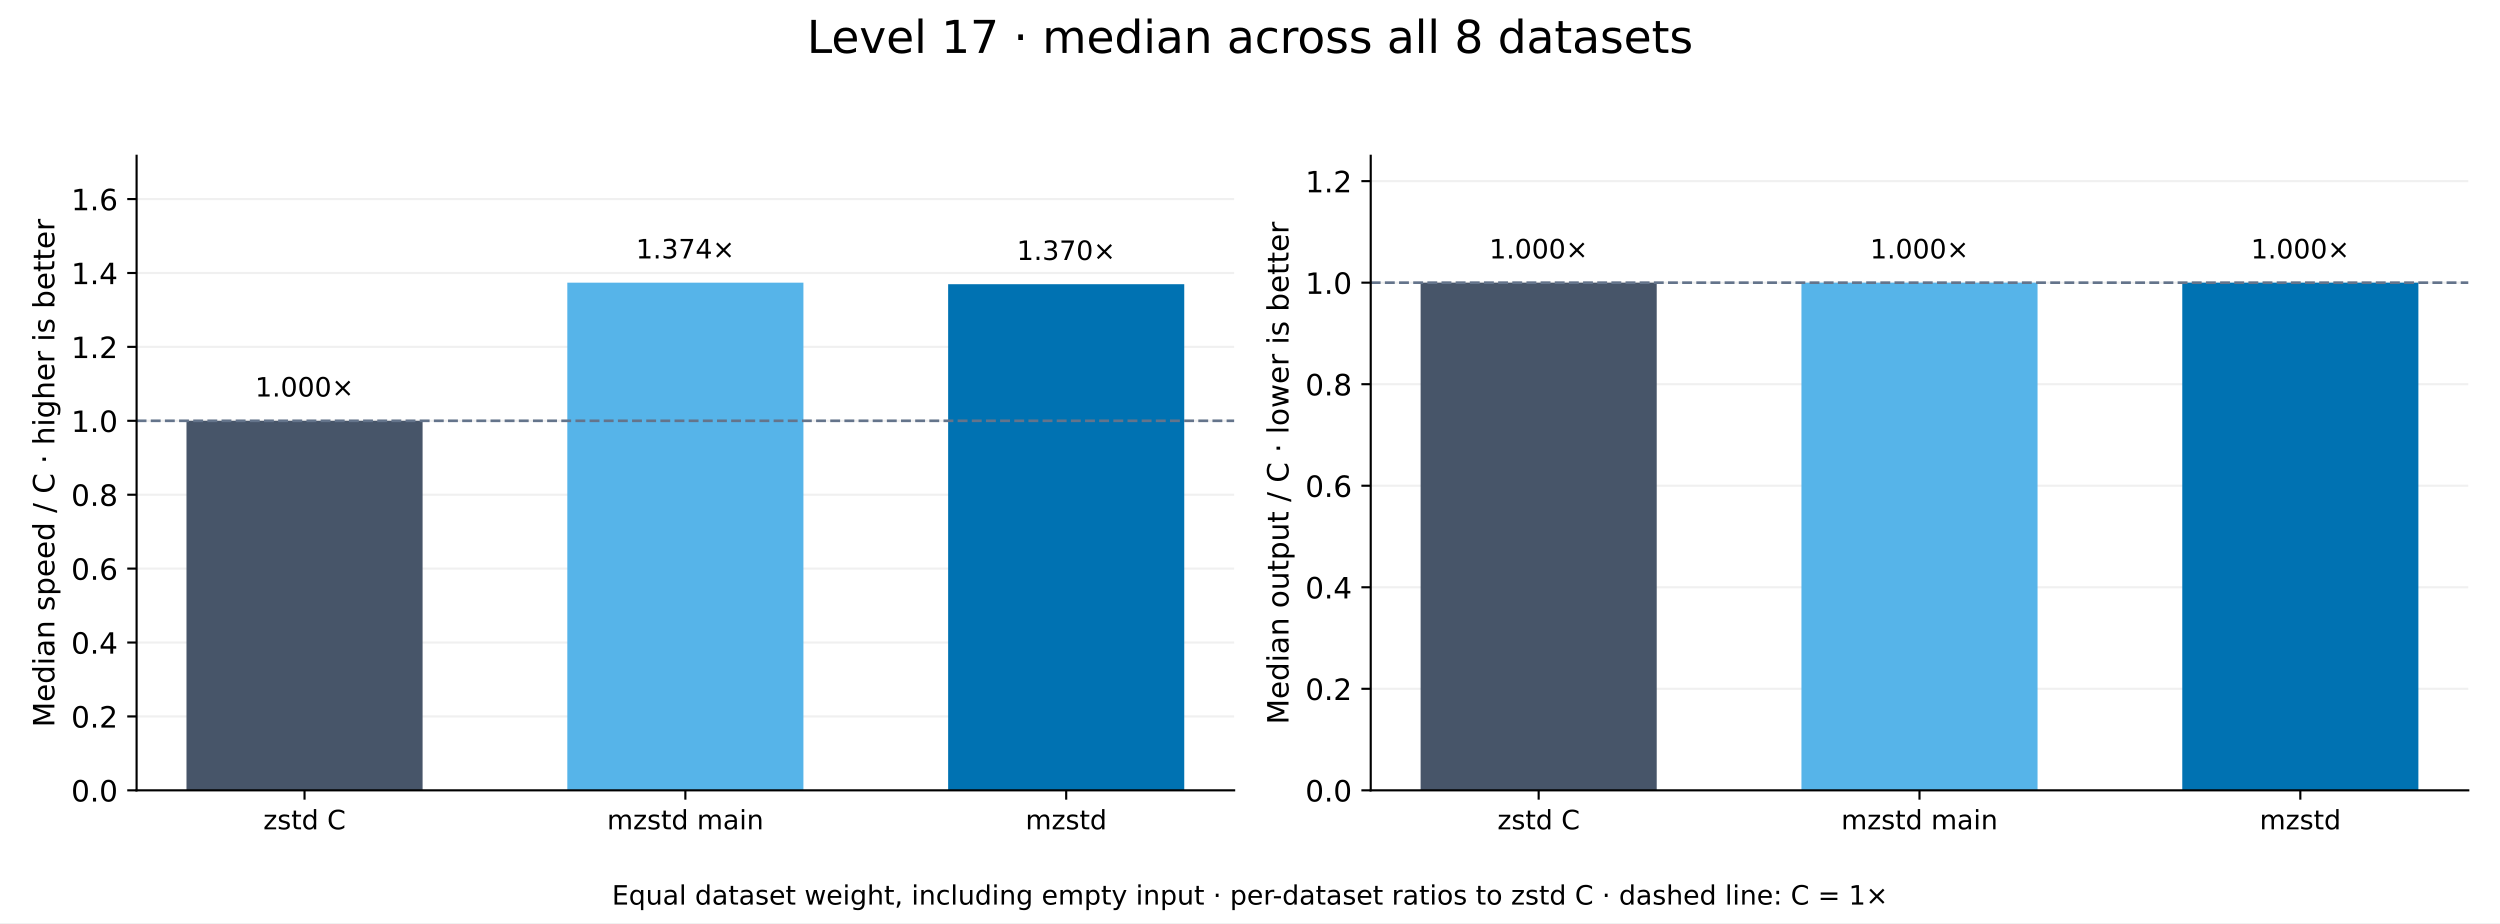
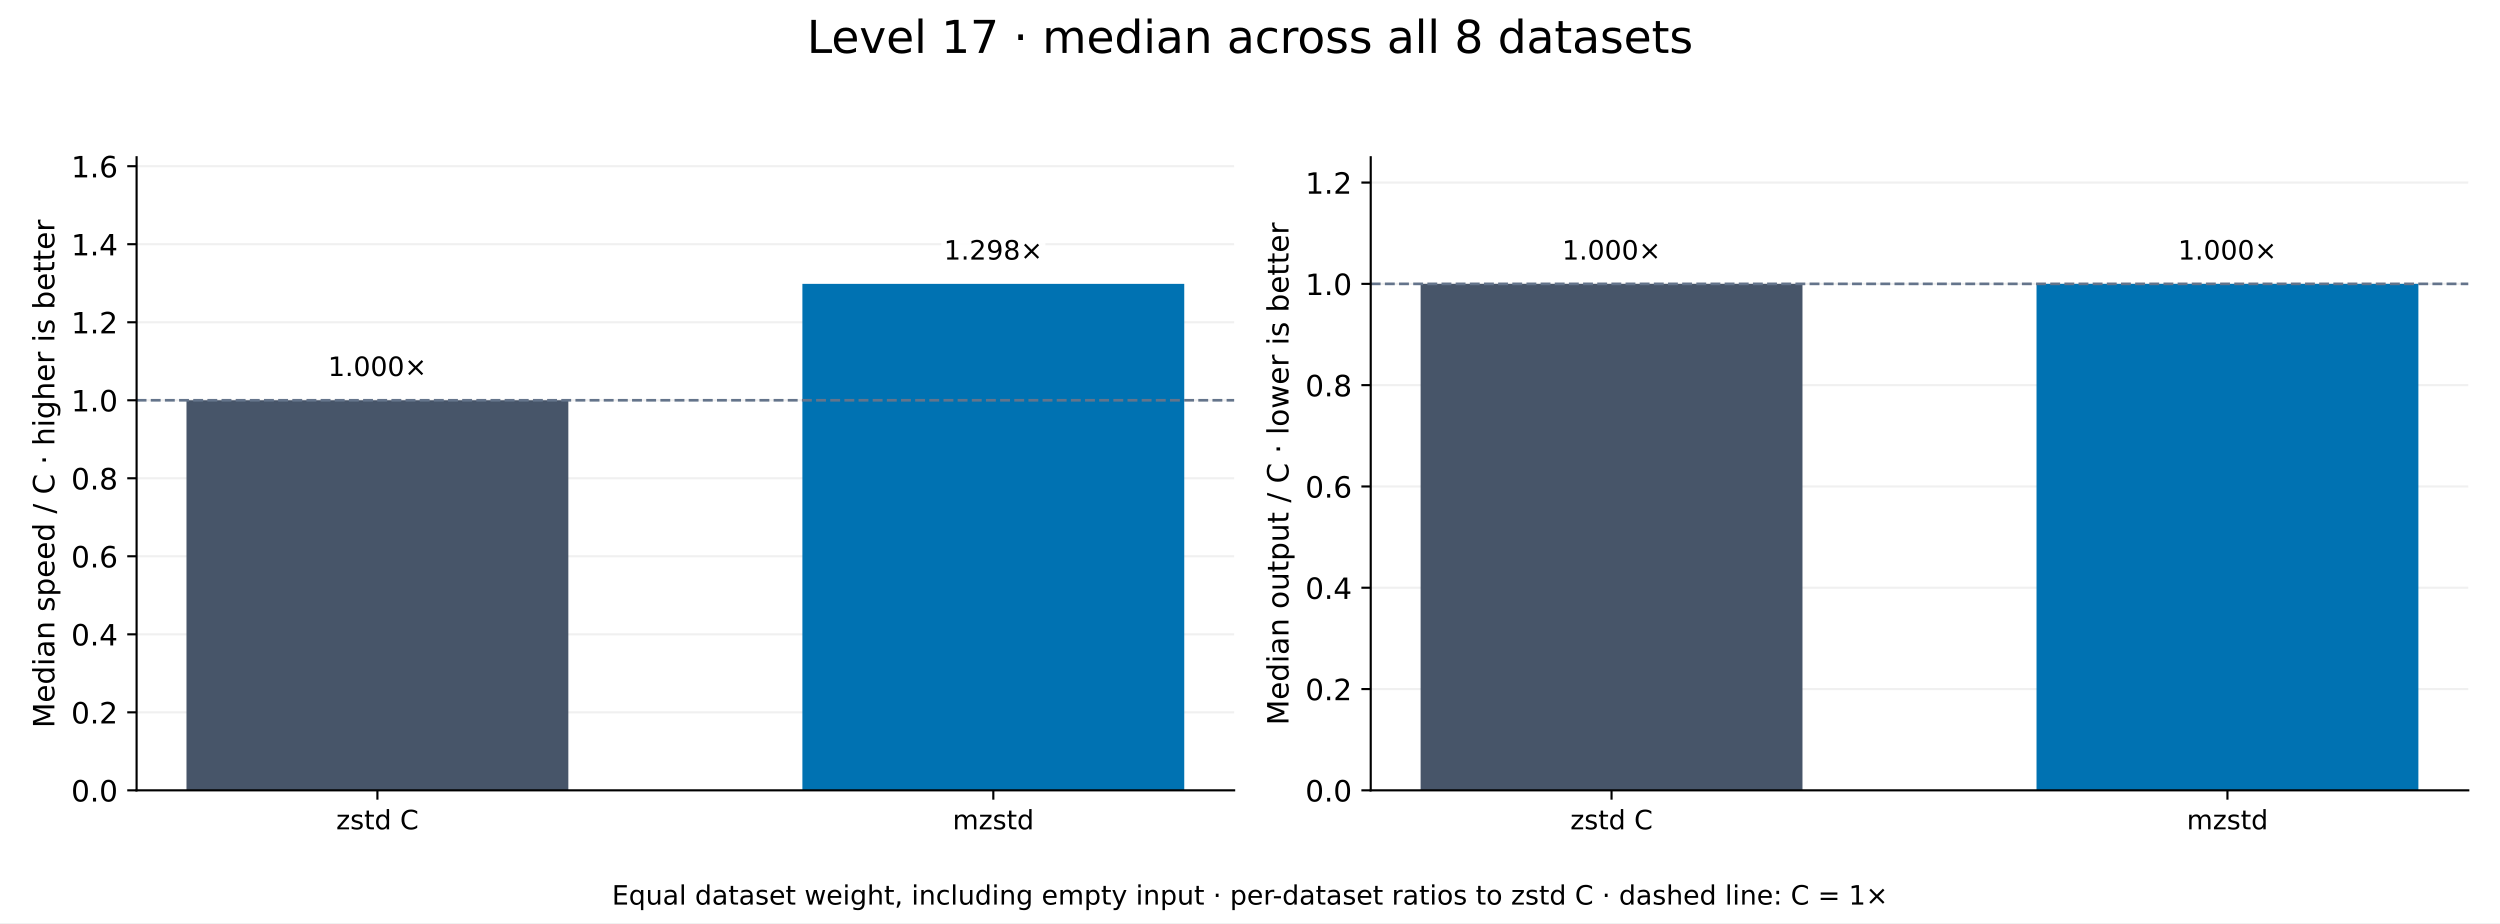
<svg xmlns="http://www.w3.org/2000/svg" xmlns:xlink="http://www.w3.org/1999/xlink" width="936pt" height="345.6pt" viewBox="0 0 936 345.6" version="1.1">
  <defs>
    <style type="text/css">*{stroke-linejoin: round; stroke-linecap: butt}</style>
  </defs>
  <g id="figure_1">
    <g id="patch_1">
      <path d="M 0 345.6 L 936 345.6 L 936 0 L 0 0 z " style="fill: #ffffff" />
    </g>
    <g id="axes_1">
      <g id="patch_2">
-         <path d="M 51.14 295.904 L 462.06 295.904 L 462.06 58.32 L 51.14 58.32 z " style="fill: #ffffff" />
+         <path d="M 51.14 295.904 L 462.06 295.904 L 462.06 58.872 L 51.14 58.872 z " style="fill: #ffffff" />
      </g>
      <g id="matplotlib.axis_1">
        <g id="xtick_1">
          <g id="line2d_1">
            <defs>
              <path id="m65b6448228" d="M 0 0 L 0 3.5 " style="stroke: #000000; stroke-width: 0.8" />
            </defs>
            <g>
-               <use xlink:href="#m65b6448228" x="114.018" y="295.904" style="stroke: #000000; stroke-width: 0.8" />
+               <use xlink:href="#m65b6448228" x="141.303" y="295.904" style="stroke: #000000; stroke-width: 0.8" />
            </g>
          </g>
          <g id="text_1">
-             <text style="font-size: 10px; font-family: 'DejaVu Sans', 'Bitstream Vera Sans', 'Computer Modern Sans Serif', 'Lucida Grande', 'Verdana', 'Geneva', 'Lucid', 'Arial', 'Helvetica', 'Avant Garde', sans-serif; text-anchor: middle" x="114.018" y="310.502" transform="rotate(-0 114.0185 310.5024)">zstd C</text>
+             <text style="font-size: 10px; font-family: 'DejaVu Sans', 'Bitstream Vera Sans', 'Computer Modern Sans Serif', 'Lucida Grande', 'Verdana', 'Geneva', 'Lucid', 'Arial', 'Helvetica', 'Avant Garde', sans-serif; text-anchor: middle" x="141.303" y="310.502" transform="rotate(-0 141.3026 310.5024)">zstd C</text>
          </g>
        </g>
        <g id="xtick_2">
          <g id="line2d_2">
            <g>
-               <use xlink:href="#m65b6448228" x="256.6" y="295.904" style="stroke: #000000; stroke-width: 0.8" />
+               <use xlink:href="#m65b6448228" x="371.897" y="295.904" style="stroke: #000000; stroke-width: 0.8" />
            </g>
          </g>
          <g id="text_2">
-             <text style="font-size: 10px; font-family: 'DejaVu Sans', 'Bitstream Vera Sans', 'Computer Modern Sans Serif', 'Lucida Grande', 'Verdana', 'Geneva', 'Lucid', 'Arial', 'Helvetica', 'Avant Garde', sans-serif; text-anchor: middle" x="256.6" y="310.502" transform="rotate(-0 256.6 310.5024)">mzstd main</text>
-           </g>
-         </g>
-         <g id="xtick_3">
-           <g id="line2d_3">
-             <g>
-               <use xlink:href="#m65b6448228" x="399.182" y="295.904" style="stroke: #000000; stroke-width: 0.8" />
-             </g>
-           </g>
-           <g id="text_3">
-             <text style="font-size: 10px; font-family: 'DejaVu Sans', 'Bitstream Vera Sans', 'Computer Modern Sans Serif', 'Lucida Grande', 'Verdana', 'Geneva', 'Lucid', 'Arial', 'Helvetica', 'Avant Garde', sans-serif; text-anchor: middle" x="399.182" y="310.502" transform="rotate(-0 399.1815 310.5024)">mzstd</text>
+             <text style="font-size: 10px; font-family: 'DejaVu Sans', 'Bitstream Vera Sans', 'Computer Modern Sans Serif', 'Lucida Grande', 'Verdana', 'Geneva', 'Lucid', 'Arial', 'Helvetica', 'Avant Garde', sans-serif; text-anchor: middle" x="371.897" y="310.502" transform="rotate(-0 371.8974 310.5024)">mzstd</text>
          </g>
        </g>
      </g>
      <g id="matplotlib.axis_2">
        <g id="ytick_1">
+           <g id="line2d_3">
+             <path d="M 51.14 295.904 L 462.06 295.904 " clip-path="url(#p8e6f8cdf6a)" style="fill: none; stroke: #b0b0b0; stroke-opacity: 0.18; stroke-width: 0.8; stroke-linecap: square" />
+           </g>
          <g id="line2d_4">
-             <path d="M 51.14 295.904 L 462.06 295.904 " clip-path="url(#p7522cdb140)" style="fill: none; stroke: #b0b0b0; stroke-opacity: 0.18; stroke-width: 0.8; stroke-linecap: square" />
-           </g>
-           <g id="line2d_5">
            <defs>
              <path id="m2464d3fd6f" d="M 0 0 L -3.5 0 " style="stroke: #000000; stroke-width: 0.8" />
            </defs>
            <g>
              <use xlink:href="#m2464d3fd6f" x="51.14" y="295.904" style="stroke: #000000; stroke-width: 0.8" />
            </g>
          </g>
+           <g id="text_3">
+             <text style="font-size: 11px; font-family: 'DejaVu Sans', 'Bitstream Vera Sans', 'Computer Modern Sans Serif', 'Lucida Grande', 'Verdana', 'Geneva', 'Lucid', 'Arial', 'Helvetica', 'Avant Garde', sans-serif; text-anchor: end" x="44.14" y="300.083" transform="rotate(-0 44.14 300.0831)">0.0</text>
+           </g>
+         </g>
+         <g id="ytick_2">
+           <g id="line2d_5">
+             <path d="M 51.14 266.695 L 462.06 266.695 " clip-path="url(#p8e6f8cdf6a)" style="fill: none; stroke: #b0b0b0; stroke-opacity: 0.18; stroke-width: 0.8; stroke-linecap: square" />
+           </g>
+           <g id="line2d_6">
+             <g>
+               <use xlink:href="#m2464d3fd6f" x="51.14" y="266.695" style="stroke: #000000; stroke-width: 0.8" />
+             </g>
+           </g>
          <g id="text_4">
-             <text style="font-size: 11px; font-family: 'DejaVu Sans', 'Bitstream Vera Sans', 'Computer Modern Sans Serif', 'Lucida Grande', 'Verdana', 'Geneva', 'Lucid', 'Arial', 'Helvetica', 'Avant Garde', sans-serif; text-anchor: end" x="44.14" y="300.083" transform="rotate(-0 44.14 300.0831)">0.0</text>
-           </g>
-         </g>
-         <g id="ytick_2">
-           <g id="line2d_6">
-             <path d="M 51.14 268.233 L 462.06 268.233 " clip-path="url(#p7522cdb140)" style="fill: none; stroke: #b0b0b0; stroke-opacity: 0.18; stroke-width: 0.8; stroke-linecap: square" />
-           </g>
+             <text style="font-size: 11px; font-family: 'DejaVu Sans', 'Bitstream Vera Sans', 'Computer Modern Sans Serif', 'Lucida Grande', 'Verdana', 'Geneva', 'Lucid', 'Arial', 'Helvetica', 'Avant Garde', sans-serif; text-anchor: end" x="44.14" y="270.874" transform="rotate(-0 44.14 270.8737)">0.2</text>
+           </g>
+         </g>
+         <g id="ytick_3">
          <g id="line2d_7">
-             <g>
-               <use xlink:href="#m2464d3fd6f" x="51.14" y="268.233" style="stroke: #000000; stroke-width: 0.8" />
+             <path d="M 51.14 237.485 L 462.06 237.485 " clip-path="url(#p8e6f8cdf6a)" style="fill: none; stroke: #b0b0b0; stroke-opacity: 0.18; stroke-width: 0.8; stroke-linecap: square" />
+           </g>
+           <g id="line2d_8">
+             <g>
+               <use xlink:href="#m2464d3fd6f" x="51.14" y="237.485" style="stroke: #000000; stroke-width: 0.8" />
            </g>
          </g>
          <g id="text_5">
-             <text style="font-size: 11px; font-family: 'DejaVu Sans', 'Bitstream Vera Sans', 'Computer Modern Sans Serif', 'Lucida Grande', 'Verdana', 'Geneva', 'Lucid', 'Arial', 'Helvetica', 'Avant Garde', sans-serif; text-anchor: end" x="44.14" y="272.412" transform="rotate(-0 44.14 272.4121)">0.2</text>
-           </g>
-         </g>
-         <g id="ytick_3">
-           <g id="line2d_8">
-             <path d="M 51.14 240.562 L 462.06 240.562 " clip-path="url(#p7522cdb140)" style="fill: none; stroke: #b0b0b0; stroke-opacity: 0.18; stroke-width: 0.8; stroke-linecap: square" />
-           </g>
+             <text style="font-size: 11px; font-family: 'DejaVu Sans', 'Bitstream Vera Sans', 'Computer Modern Sans Serif', 'Lucida Grande', 'Verdana', 'Geneva', 'Lucid', 'Arial', 'Helvetica', 'Avant Garde', sans-serif; text-anchor: end" x="44.14" y="241.664" transform="rotate(-0 44.14 241.6642)">0.4</text>
+           </g>
+         </g>
+         <g id="ytick_4">
          <g id="line2d_9">
-             <g>
-               <use xlink:href="#m2464d3fd6f" x="51.14" y="240.562" style="stroke: #000000; stroke-width: 0.8" />
+             <path d="M 51.14 208.276 L 462.06 208.276 " clip-path="url(#p8e6f8cdf6a)" style="fill: none; stroke: #b0b0b0; stroke-opacity: 0.18; stroke-width: 0.8; stroke-linecap: square" />
+           </g>
+           <g id="line2d_10">
+             <g>
+               <use xlink:href="#m2464d3fd6f" x="51.14" y="208.276" style="stroke: #000000; stroke-width: 0.8" />
            </g>
          </g>
          <g id="text_6">
-             <text style="font-size: 11px; font-family: 'DejaVu Sans', 'Bitstream Vera Sans', 'Computer Modern Sans Serif', 'Lucida Grande', 'Verdana', 'Geneva', 'Lucid', 'Arial', 'Helvetica', 'Avant Garde', sans-serif; text-anchor: end" x="44.14" y="244.741" transform="rotate(-0 44.14 244.7411)">0.4</text>
-           </g>
-         </g>
-         <g id="ytick_4">
-           <g id="line2d_10">
-             <path d="M 51.14 212.891 L 462.06 212.891 " clip-path="url(#p7522cdb140)" style="fill: none; stroke: #b0b0b0; stroke-opacity: 0.18; stroke-width: 0.8; stroke-linecap: square" />
-           </g>
+             <text style="font-size: 11px; font-family: 'DejaVu Sans', 'Bitstream Vera Sans', 'Computer Modern Sans Serif', 'Lucida Grande', 'Verdana', 'Geneva', 'Lucid', 'Arial', 'Helvetica', 'Avant Garde', sans-serif; text-anchor: end" x="44.14" y="212.455" transform="rotate(-0 44.14 212.4547)">0.6</text>
+           </g>
+         </g>
+         <g id="ytick_5">
          <g id="line2d_11">
-             <g>
-               <use xlink:href="#m2464d3fd6f" x="51.14" y="212.891" style="stroke: #000000; stroke-width: 0.8" />
+             <path d="M 51.14 179.066 L 462.06 179.066 " clip-path="url(#p8e6f8cdf6a)" style="fill: none; stroke: #b0b0b0; stroke-opacity: 0.18; stroke-width: 0.8; stroke-linecap: square" />
+           </g>
+           <g id="line2d_12">
+             <g>
+               <use xlink:href="#m2464d3fd6f" x="51.14" y="179.066" style="stroke: #000000; stroke-width: 0.8" />
            </g>
          </g>
          <g id="text_7">
-             <text style="font-size: 11px; font-family: 'DejaVu Sans', 'Bitstream Vera Sans', 'Computer Modern Sans Serif', 'Lucida Grande', 'Verdana', 'Geneva', 'Lucid', 'Arial', 'Helvetica', 'Avant Garde', sans-serif; text-anchor: end" x="44.14" y="217.07" transform="rotate(-0 44.14 217.07)">0.6</text>
-           </g>
-         </g>
-         <g id="ytick_5">
-           <g id="line2d_12">
-             <path d="M 51.14 185.22 L 462.06 185.22 " clip-path="url(#p7522cdb140)" style="fill: none; stroke: #b0b0b0; stroke-opacity: 0.18; stroke-width: 0.8; stroke-linecap: square" />
-           </g>
+             <text style="font-size: 11px; font-family: 'DejaVu Sans', 'Bitstream Vera Sans', 'Computer Modern Sans Serif', 'Lucida Grande', 'Verdana', 'Geneva', 'Lucid', 'Arial', 'Helvetica', 'Avant Garde', sans-serif; text-anchor: end" x="44.14" y="183.245" transform="rotate(-0 44.14 183.2452)">0.8</text>
+           </g>
+         </g>
+         <g id="ytick_6">
          <g id="line2d_13">
-             <g>
-               <use xlink:href="#m2464d3fd6f" x="51.14" y="185.22" style="stroke: #000000; stroke-width: 0.8" />
+             <path d="M 51.14 149.857 L 462.06 149.857 " clip-path="url(#p8e6f8cdf6a)" style="fill: none; stroke: #b0b0b0; stroke-opacity: 0.18; stroke-width: 0.8; stroke-linecap: square" />
+           </g>
+           <g id="line2d_14">
+             <g>
+               <use xlink:href="#m2464d3fd6f" x="51.14" y="149.857" style="stroke: #000000; stroke-width: 0.8" />
            </g>
          </g>
          <g id="text_8">
-             <text style="font-size: 11px; font-family: 'DejaVu Sans', 'Bitstream Vera Sans', 'Computer Modern Sans Serif', 'Lucida Grande', 'Verdana', 'Geneva', 'Lucid', 'Arial', 'Helvetica', 'Avant Garde', sans-serif; text-anchor: end" x="44.14" y="189.399" transform="rotate(-0 44.14 189.399)">0.8</text>
-           </g>
-         </g>
-         <g id="ytick_6">
-           <g id="line2d_14">
-             <path d="M 51.14 157.549 L 462.06 157.549 " clip-path="url(#p7522cdb140)" style="fill: none; stroke: #b0b0b0; stroke-opacity: 0.18; stroke-width: 0.8; stroke-linecap: square" />
-           </g>
+             <text style="font-size: 11px; font-family: 'DejaVu Sans', 'Bitstream Vera Sans', 'Computer Modern Sans Serif', 'Lucida Grande', 'Verdana', 'Geneva', 'Lucid', 'Arial', 'Helvetica', 'Avant Garde', sans-serif; text-anchor: end" x="44.14" y="154.036" transform="rotate(-0 44.14 154.0358)">1.0</text>
+           </g>
+         </g>
+         <g id="ytick_7">
          <g id="line2d_15">
-             <g>
-               <use xlink:href="#m2464d3fd6f" x="51.14" y="157.549" style="stroke: #000000; stroke-width: 0.8" />
+             <path d="M 51.14 120.647 L 462.06 120.647 " clip-path="url(#p8e6f8cdf6a)" style="fill: none; stroke: #b0b0b0; stroke-opacity: 0.18; stroke-width: 0.8; stroke-linecap: square" />
+           </g>
+           <g id="line2d_16">
+             <g>
+               <use xlink:href="#m2464d3fd6f" x="51.14" y="120.647" style="stroke: #000000; stroke-width: 0.8" />
            </g>
          </g>
          <g id="text_9">
-             <text style="font-size: 11px; font-family: 'DejaVu Sans', 'Bitstream Vera Sans', 'Computer Modern Sans Serif', 'Lucida Grande', 'Verdana', 'Geneva', 'Lucid', 'Arial', 'Helvetica', 'Avant Garde', sans-serif; text-anchor: end" x="44.14" y="161.728" transform="rotate(-0 44.14 161.728)">1.0</text>
-           </g>
-         </g>
-         <g id="ytick_7">
-           <g id="line2d_16">
-             <path d="M 51.14 129.878 L 462.06 129.878 " clip-path="url(#p7522cdb140)" style="fill: none; stroke: #b0b0b0; stroke-opacity: 0.18; stroke-width: 0.8; stroke-linecap: square" />
-           </g>
+             <text style="font-size: 11px; font-family: 'DejaVu Sans', 'Bitstream Vera Sans', 'Computer Modern Sans Serif', 'Lucida Grande', 'Verdana', 'Geneva', 'Lucid', 'Arial', 'Helvetica', 'Avant Garde', sans-serif; text-anchor: end" x="44.14" y="124.826" transform="rotate(-0 44.14 124.8263)">1.2</text>
+           </g>
+         </g>
+         <g id="ytick_8">
          <g id="line2d_17">
-             <g>
-               <use xlink:href="#m2464d3fd6f" x="51.14" y="129.878" style="stroke: #000000; stroke-width: 0.8" />
+             <path d="M 51.14 91.438 L 462.06 91.438 " clip-path="url(#p8e6f8cdf6a)" style="fill: none; stroke: #b0b0b0; stroke-opacity: 0.18; stroke-width: 0.8; stroke-linecap: square" />
+           </g>
+           <g id="line2d_18">
+             <g>
+               <use xlink:href="#m2464d3fd6f" x="51.14" y="91.438" style="stroke: #000000; stroke-width: 0.8" />
            </g>
          </g>
          <g id="text_10">
-             <text style="font-size: 11px; font-family: 'DejaVu Sans', 'Bitstream Vera Sans', 'Computer Modern Sans Serif', 'Lucida Grande', 'Verdana', 'Geneva', 'Lucid', 'Arial', 'Helvetica', 'Avant Garde', sans-serif; text-anchor: end" x="44.14" y="134.057" transform="rotate(-0 44.14 134.057)">1.2</text>
-           </g>
-         </g>
-         <g id="ytick_8">
-           <g id="line2d_18">
-             <path d="M 51.14 102.207 L 462.06 102.207 " clip-path="url(#p7522cdb140)" style="fill: none; stroke: #b0b0b0; stroke-opacity: 0.18; stroke-width: 0.8; stroke-linecap: square" />
-           </g>
+             <text style="font-size: 11px; font-family: 'DejaVu Sans', 'Bitstream Vera Sans', 'Computer Modern Sans Serif', 'Lucida Grande', 'Verdana', 'Geneva', 'Lucid', 'Arial', 'Helvetica', 'Avant Garde', sans-serif; text-anchor: end" x="44.14" y="95.617" transform="rotate(-0 44.14 95.61682)">1.4</text>
+           </g>
+         </g>
+         <g id="ytick_9">
          <g id="line2d_19">
-             <g>
-               <use xlink:href="#m2464d3fd6f" x="51.14" y="102.207" style="stroke: #000000; stroke-width: 0.8" />
+             <path d="M 51.14 62.228 L 462.06 62.228 " clip-path="url(#p8e6f8cdf6a)" style="fill: none; stroke: #b0b0b0; stroke-opacity: 0.18; stroke-width: 0.8; stroke-linecap: square" />
+           </g>
+           <g id="line2d_20">
+             <g>
+               <use xlink:href="#m2464d3fd6f" x="51.14" y="62.228" style="stroke: #000000; stroke-width: 0.8" />
            </g>
          </g>
          <g id="text_11">
-             <text style="font-size: 11px; font-family: 'DejaVu Sans', 'Bitstream Vera Sans', 'Computer Modern Sans Serif', 'Lucida Grande', 'Verdana', 'Geneva', 'Lucid', 'Arial', 'Helvetica', 'Avant Garde', sans-serif; text-anchor: end" x="44.14" y="106.386" transform="rotate(-0 44.14 106.3859)">1.4</text>
-           </g>
-         </g>
-         <g id="ytick_9">
-           <g id="line2d_20">
-             <path d="M 51.14 74.536 L 462.06 74.536 " clip-path="url(#p7522cdb140)" style="fill: none; stroke: #b0b0b0; stroke-opacity: 0.18; stroke-width: 0.8; stroke-linecap: square" />
-           </g>
-           <g id="line2d_21">
-             <g>
-               <use xlink:href="#m2464d3fd6f" x="51.14" y="74.536" style="stroke: #000000; stroke-width: 0.8" />
-             </g>
-           </g>
-           <g id="text_12">
-             <text style="font-size: 11px; font-family: 'DejaVu Sans', 'Bitstream Vera Sans', 'Computer Modern Sans Serif', 'Lucida Grande', 'Verdana', 'Geneva', 'Lucid', 'Arial', 'Helvetica', 'Avant Garde', sans-serif; text-anchor: end" x="44.14" y="78.715" transform="rotate(-0 44.14 78.71489)">1.6</text>
-           </g>
-         </g>
-         <g id="text_13">
-           <text style="font-size: 11px; font-family: 'DejaVu Sans', 'Bitstream Vera Sans', 'Computer Modern Sans Serif', 'Lucida Grande', 'Verdana', 'Geneva', 'Lucid', 'Arial', 'Helvetica', 'Avant Garde', sans-serif; text-anchor: middle" x="20.359" y="177.112" transform="rotate(-90 20.35891 177.112)">Median speed / C · higher is better</text>
+             <text style="font-size: 11px; font-family: 'DejaVu Sans', 'Bitstream Vera Sans', 'Computer Modern Sans Serif', 'Lucida Grande', 'Verdana', 'Geneva', 'Lucid', 'Arial', 'Helvetica', 'Avant Garde', sans-serif; text-anchor: end" x="44.14" y="66.407" transform="rotate(-0 44.14 66.40735)">1.6</text>
+           </g>
+         </g>
+         <g id="text_12">
+           <text style="font-size: 11px; font-family: 'DejaVu Sans', 'Bitstream Vera Sans', 'Computer Modern Sans Serif', 'Lucida Grande', 'Verdana', 'Geneva', 'Lucid', 'Arial', 'Helvetica', 'Avant Garde', sans-serif; text-anchor: middle" x="20.359" y="177.388" transform="rotate(-90 20.35891 177.3878)">Median speed / C · higher is better</text>
        </g>
      </g>
      <g id="patch_3">
-         <path d="M 69.818 295.904 L 158.219 295.904 L 158.219 157.549 L 69.818 157.549 z " clip-path="url(#p7522cdb140)" style="fill: #475569" />
+         <path d="M 69.818 295.904 L 212.787 295.904 L 212.787 149.857 L 69.818 149.857 z " clip-path="url(#p8e6f8cdf6a)" style="fill: #475569" />
      </g>
      <g id="patch_4">
-         <path d="M 212.4 295.904 L 300.8 295.904 L 300.8 105.837 L 212.4 105.837 z " clip-path="url(#p7522cdb140)" style="fill: #56b4e9" />
+         <path d="M 300.413 295.904 L 443.382 295.904 L 443.382 106.278 L 300.413 106.278 z " clip-path="url(#p8e6f8cdf6a)" style="fill: #0072b2" />
+       </g>
+       <g id="line2d_21">
+         <path d="M 51.14 149.857 L 462.06 149.857 " clip-path="url(#p8e6f8cdf6a)" style="fill: none; stroke-dasharray: 3.7,1.6; stroke-dashoffset: 0; stroke: #64748b" />
      </g>
      <g id="patch_5">
-         <path d="M 354.981 295.904 L 443.382 295.904 L 443.382 106.416 L 354.981 106.416 z " clip-path="url(#p7522cdb140)" style="fill: #0072b2" />
-       </g>
-       <g id="line2d_22">
-         <path d="M 51.14 157.549 L 462.06 157.549 " clip-path="url(#p7522cdb140)" style="fill: none; stroke-dasharray: 3.7,1.6; stroke-dashoffset: 0; stroke: #64748b" />
+         <path d="M 51.14 295.904 L 51.14 58.872 " style="fill: none; stroke: #000000; stroke-width: 0.8; stroke-linejoin: miter; stroke-linecap: square" />
      </g>
      <g id="patch_6">
-         <path d="M 51.14 295.904 L 51.14 58.32 " style="fill: none; stroke: #000000; stroke-width: 0.8; stroke-linejoin: miter; stroke-linecap: square" />
-       </g>
-       <g id="patch_7">
        <path d="M 51.14 295.904 L 462.06 295.904 " style="fill: none; stroke: #000000; stroke-width: 0.8; stroke-linejoin: miter; stroke-linecap: square" />
+       </g>
+       <g id="text_13">
+         <g id="patch_7">
+           <path d="M 121.799 143.857 L 160.806 143.857 L 160.806 132.179 L 121.799 132.179 z " style="fill: #ffffff; opacity: 0.9" />
+         </g>
+         <text style="font-size: 10px; font-family: 'DejaVu Sans', 'Bitstream Vera Sans', 'Computer Modern Sans Serif', 'Lucida Grande', 'Verdana', 'Geneva', 'Lucid', 'Arial', 'Helvetica', 'Avant Garde', sans-serif; text-anchor: middle" x="141.303" y="140.777" transform="rotate(-0 141.3026 140.7769)">1.000×</text>
      </g>
      <g id="text_14">
        <g id="patch_8">
-           <path d="M 94.515 151.549 L 133.522 151.549 L 133.522 139.871 L 94.515 139.871 z " style="fill: #ffffff; opacity: 0.9" />
-         </g>
-         <text style="font-size: 10px; font-family: 'DejaVu Sans', 'Bitstream Vera Sans', 'Computer Modern Sans Serif', 'Lucida Grande', 'Verdana', 'Geneva', 'Lucid', 'Arial', 'Helvetica', 'Avant Garde', sans-serif; text-anchor: middle" x="114.018" y="148.469" transform="rotate(-0 114.0185 148.4692)">1.000×</text>
-       </g>
-       <g id="text_15">
-         <g id="patch_9">
-           <path d="M 237.096 99.837 L 276.104 99.837 L 276.104 88.159 L 237.096 88.159 z " style="fill: #ffffff; opacity: 0.9" />
-         </g>
-         <text style="font-size: 10px; font-family: 'DejaVu Sans', 'Bitstream Vera Sans', 'Computer Modern Sans Serif', 'Lucida Grande', 'Verdana', 'Geneva', 'Lucid', 'Arial', 'Helvetica', 'Avant Garde', sans-serif; text-anchor: middle" x="256.6" y="96.757" transform="rotate(-0 256.6 96.75711)">1.374×</text>
-       </g>
-       <g id="text_16">
-         <g id="patch_10">
-           <path d="M 379.678 100.416 L 418.685 100.416 L 418.685 88.738 L 379.678 88.738 z " style="fill: #ffffff; opacity: 0.9" />
-         </g>
-         <text style="font-size: 10px; font-family: 'DejaVu Sans', 'Bitstream Vera Sans', 'Computer Modern Sans Serif', 'Lucida Grande', 'Verdana', 'Geneva', 'Lucid', 'Arial', 'Helvetica', 'Avant Garde', sans-serif; text-anchor: middle" x="399.182" y="97.337" transform="rotate(-0 399.1815 97.33672)">1.370×</text>
+           <path d="M 352.394 100.278 L 391.401 100.278 L 391.401 88.6 L 352.394 88.6 z " style="fill: #ffffff; opacity: 0.9" />
+         </g>
+         <text style="font-size: 10px; font-family: 'DejaVu Sans', 'Bitstream Vera Sans', 'Computer Modern Sans Serif', 'Lucida Grande', 'Verdana', 'Geneva', 'Lucid', 'Arial', 'Helvetica', 'Avant Garde', sans-serif; text-anchor: middle" x="371.897" y="97.198" transform="rotate(-0 371.8974 97.19843)">1.298×</text>
      </g>
    </g>
    <g id="axes_2">
-       <g id="patch_11">
-         <path d="M 513.2 295.904 L 924.12 295.904 L 924.12 58.32 L 513.2 58.32 z " style="fill: #ffffff" />
+       <g id="patch_9">
+         <path d="M 513.2 295.904 L 924.12 295.904 L 924.12 58.872 L 513.2 58.872 z " style="fill: #ffffff" />
      </g>
      <g id="matplotlib.axis_3">
+         <g id="xtick_3">
+           <g id="line2d_22">
+             <g>
+               <use xlink:href="#m65b6448228" x="603.363" y="295.904" style="stroke: #000000; stroke-width: 0.8" />
+             </g>
+           </g>
+           <g id="text_15">
+             <text style="font-size: 10px; font-family: 'DejaVu Sans', 'Bitstream Vera Sans', 'Computer Modern Sans Serif', 'Lucida Grande', 'Verdana', 'Geneva', 'Lucid', 'Arial', 'Helvetica', 'Avant Garde', sans-serif; text-anchor: middle" x="603.363" y="310.502" transform="rotate(-0 603.3626 310.5024)">zstd C</text>
+           </g>
+         </g>
        <g id="xtick_4">
          <g id="line2d_23">
            <g>
-               <use xlink:href="#m65b6448228" x="576.078" y="295.904" style="stroke: #000000; stroke-width: 0.8" />
-             </g>
-           </g>
-           <g id="text_17">
-             <text style="font-size: 10px; font-family: 'DejaVu Sans', 'Bitstream Vera Sans', 'Computer Modern Sans Serif', 'Lucida Grande', 'Verdana', 'Geneva', 'Lucid', 'Arial', 'Helvetica', 'Avant Garde', sans-serif; text-anchor: middle" x="576.078" y="310.502" transform="rotate(-0 576.0785 310.5024)">zstd C</text>
-           </g>
-         </g>
-         <g id="xtick_5">
-           <g id="line2d_24">
-             <g>
-               <use xlink:href="#m65b6448228" x="718.66" y="295.904" style="stroke: #000000; stroke-width: 0.8" />
-             </g>
-           </g>
-           <g id="text_18">
-             <text style="font-size: 10px; font-family: 'DejaVu Sans', 'Bitstream Vera Sans', 'Computer Modern Sans Serif', 'Lucida Grande', 'Verdana', 'Geneva', 'Lucid', 'Arial', 'Helvetica', 'Avant Garde', sans-serif; text-anchor: middle" x="718.66" y="310.502" transform="rotate(-0 718.66 310.5024)">mzstd main</text>
-           </g>
-         </g>
-         <g id="xtick_6">
-           <g id="line2d_25">
-             <g>
-               <use xlink:href="#m65b6448228" x="861.242" y="295.904" style="stroke: #000000; stroke-width: 0.8" />
-             </g>
-           </g>
-           <g id="text_19">
-             <text style="font-size: 10px; font-family: 'DejaVu Sans', 'Bitstream Vera Sans', 'Computer Modern Sans Serif', 'Lucida Grande', 'Verdana', 'Geneva', 'Lucid', 'Arial', 'Helvetica', 'Avant Garde', sans-serif; text-anchor: middle" x="861.242" y="310.502" transform="rotate(-0 861.2415 310.5024)">mzstd</text>
+               <use xlink:href="#m65b6448228" x="833.957" y="295.904" style="stroke: #000000; stroke-width: 0.8" />
+             </g>
+           </g>
+           <g id="text_16">
+             <text style="font-size: 10px; font-family: 'DejaVu Sans', 'Bitstream Vera Sans', 'Computer Modern Sans Serif', 'Lucida Grande', 'Verdana', 'Geneva', 'Lucid', 'Arial', 'Helvetica', 'Avant Garde', sans-serif; text-anchor: middle" x="833.957" y="310.502" transform="rotate(-0 833.9574 310.5024)">mzstd</text>
          </g>
        </g>
      </g>
      <g id="matplotlib.axis_4">
        <g id="ytick_10">
+           <g id="line2d_24">
+             <path d="M 513.2 295.904 L 924.12 295.904 " clip-path="url(#pc276c8131b)" style="fill: none; stroke: #b0b0b0; stroke-opacity: 0.18; stroke-width: 0.8; stroke-linecap: square" />
+           </g>
+           <g id="line2d_25">
+             <g>
+               <use xlink:href="#m2464d3fd6f" x="513.2" y="295.904" style="stroke: #000000; stroke-width: 0.8" />
+             </g>
+           </g>
+           <g id="text_17">
+             <text style="font-size: 11px; font-family: 'DejaVu Sans', 'Bitstream Vera Sans', 'Computer Modern Sans Serif', 'Lucida Grande', 'Verdana', 'Geneva', 'Lucid', 'Arial', 'Helvetica', 'Avant Garde', sans-serif; text-anchor: end" x="506.2" y="300.083" transform="rotate(-0 506.2 300.0831)">0.0</text>
+           </g>
+         </g>
+         <g id="ytick_11">
          <g id="line2d_26">
-             <path d="M 513.2 295.904 L 924.12 295.904 " clip-path="url(#p232acf7092)" style="fill: none; stroke: #b0b0b0; stroke-opacity: 0.18; stroke-width: 0.8; stroke-linecap: square" />
+             <path d="M 513.2 257.979 L 924.12 257.979 " clip-path="url(#pc276c8131b)" style="fill: none; stroke: #b0b0b0; stroke-opacity: 0.18; stroke-width: 0.8; stroke-linecap: square" />
          </g>
          <g id="line2d_27">
            <g>
-               <use xlink:href="#m2464d3fd6f" x="513.2" y="295.904" style="stroke: #000000; stroke-width: 0.8" />
+               <use xlink:href="#m2464d3fd6f" x="513.2" y="257.979" style="stroke: #000000; stroke-width: 0.8" />
+             </g>
+           </g>
+           <g id="text_18">
+             <text style="font-size: 11px; font-family: 'DejaVu Sans', 'Bitstream Vera Sans', 'Computer Modern Sans Serif', 'Lucida Grande', 'Verdana', 'Geneva', 'Lucid', 'Arial', 'Helvetica', 'Avant Garde', sans-serif; text-anchor: end" x="506.2" y="262.158" transform="rotate(-0 506.2 262.158)">0.2</text>
+           </g>
+         </g>
+         <g id="ytick_12">
+           <g id="line2d_28">
+             <path d="M 513.2 220.054 L 924.12 220.054 " clip-path="url(#pc276c8131b)" style="fill: none; stroke: #b0b0b0; stroke-opacity: 0.18; stroke-width: 0.8; stroke-linecap: square" />
+           </g>
+           <g id="line2d_29">
+             <g>
+               <use xlink:href="#m2464d3fd6f" x="513.2" y="220.054" style="stroke: #000000; stroke-width: 0.8" />
+             </g>
+           </g>
+           <g id="text_19">
+             <text style="font-size: 11px; font-family: 'DejaVu Sans', 'Bitstream Vera Sans', 'Computer Modern Sans Serif', 'Lucida Grande', 'Verdana', 'Geneva', 'Lucid', 'Arial', 'Helvetica', 'Avant Garde', sans-serif; text-anchor: end" x="506.2" y="224.233" transform="rotate(-0 506.2 224.2328)">0.4</text>
+           </g>
+         </g>
+         <g id="ytick_13">
+           <g id="line2d_30">
+             <path d="M 513.2 182.128 L 924.12 182.128 " clip-path="url(#pc276c8131b)" style="fill: none; stroke: #b0b0b0; stroke-opacity: 0.18; stroke-width: 0.8; stroke-linecap: square" />
+           </g>
+           <g id="line2d_31">
+             <g>
+               <use xlink:href="#m2464d3fd6f" x="513.2" y="182.128" style="stroke: #000000; stroke-width: 0.8" />
            </g>
          </g>
          <g id="text_20">
-             <text style="font-size: 11px; font-family: 'DejaVu Sans', 'Bitstream Vera Sans', 'Computer Modern Sans Serif', 'Lucida Grande', 'Verdana', 'Geneva', 'Lucid', 'Arial', 'Helvetica', 'Avant Garde', sans-serif; text-anchor: end" x="506.2" y="300.083" transform="rotate(-0 506.2 300.0831)">0.0</text>
-           </g>
-         </g>
-         <g id="ytick_11">
-           <g id="line2d_28">
-             <path d="M 513.2 257.891 L 924.12 257.891 " clip-path="url(#p232acf7092)" style="fill: none; stroke: #b0b0b0; stroke-opacity: 0.18; stroke-width: 0.8; stroke-linecap: square" />
-           </g>
-           <g id="line2d_29">
-             <g>
-               <use xlink:href="#m2464d3fd6f" x="513.2" y="257.891" style="stroke: #000000; stroke-width: 0.8" />
+             <text style="font-size: 11px; font-family: 'DejaVu Sans', 'Bitstream Vera Sans', 'Computer Modern Sans Serif', 'Lucida Grande', 'Verdana', 'Geneva', 'Lucid', 'Arial', 'Helvetica', 'Avant Garde', sans-serif; text-anchor: end" x="506.2" y="186.308" transform="rotate(-0 506.2 186.3076)">0.6</text>
+           </g>
+         </g>
+         <g id="ytick_14">
+           <g id="line2d_32">
+             <path d="M 513.2 144.203 L 924.12 144.203 " clip-path="url(#pc276c8131b)" style="fill: none; stroke: #b0b0b0; stroke-opacity: 0.18; stroke-width: 0.8; stroke-linecap: square" />
+           </g>
+           <g id="line2d_33">
+             <g>
+               <use xlink:href="#m2464d3fd6f" x="513.2" y="144.203" style="stroke: #000000; stroke-width: 0.8" />
            </g>
          </g>
          <g id="text_21">
-             <text style="font-size: 11px; font-family: 'DejaVu Sans', 'Bitstream Vera Sans', 'Computer Modern Sans Serif', 'Lucida Grande', 'Verdana', 'Geneva', 'Lucid', 'Arial', 'Helvetica', 'Avant Garde', sans-serif; text-anchor: end" x="506.2" y="262.07" transform="rotate(-0 506.2 262.0697)">0.2</text>
-           </g>
-         </g>
-         <g id="ytick_12">
-           <g id="line2d_30">
-             <path d="M 513.2 219.877 L 924.12 219.877 " clip-path="url(#p232acf7092)" style="fill: none; stroke: #b0b0b0; stroke-opacity: 0.18; stroke-width: 0.8; stroke-linecap: square" />
-           </g>
-           <g id="line2d_31">
-             <g>
-               <use xlink:href="#m2464d3fd6f" x="513.2" y="219.877" style="stroke: #000000; stroke-width: 0.8" />
+             <text style="font-size: 11px; font-family: 'DejaVu Sans', 'Bitstream Vera Sans', 'Computer Modern Sans Serif', 'Lucida Grande', 'Verdana', 'Geneva', 'Lucid', 'Arial', 'Helvetica', 'Avant Garde', sans-serif; text-anchor: end" x="506.2" y="148.382" transform="rotate(-0 506.2 148.3824)">0.8</text>
+           </g>
+         </g>
+         <g id="ytick_15">
+           <g id="line2d_34">
+             <path d="M 513.2 106.278 L 924.12 106.278 " clip-path="url(#pc276c8131b)" style="fill: none; stroke: #b0b0b0; stroke-opacity: 0.18; stroke-width: 0.8; stroke-linecap: square" />
+           </g>
+           <g id="line2d_35">
+             <g>
+               <use xlink:href="#m2464d3fd6f" x="513.2" y="106.278" style="stroke: #000000; stroke-width: 0.8" />
            </g>
          </g>
          <g id="text_22">
-             <text style="font-size: 11px; font-family: 'DejaVu Sans', 'Bitstream Vera Sans', 'Computer Modern Sans Serif', 'Lucida Grande', 'Verdana', 'Geneva', 'Lucid', 'Arial', 'Helvetica', 'Avant Garde', sans-serif; text-anchor: end" x="506.2" y="224.056" transform="rotate(-0 506.2 224.0563)">0.4</text>
-           </g>
-         </g>
-         <g id="ytick_13">
-           <g id="line2d_32">
-             <path d="M 513.2 181.864 L 924.12 181.864 " clip-path="url(#p232acf7092)" style="fill: none; stroke: #b0b0b0; stroke-opacity: 0.18; stroke-width: 0.8; stroke-linecap: square" />
-           </g>
-           <g id="line2d_33">
-             <g>
-               <use xlink:href="#m2464d3fd6f" x="513.2" y="181.864" style="stroke: #000000; stroke-width: 0.8" />
+             <text style="font-size: 11px; font-family: 'DejaVu Sans', 'Bitstream Vera Sans', 'Computer Modern Sans Serif', 'Lucida Grande', 'Verdana', 'Geneva', 'Lucid', 'Arial', 'Helvetica', 'Avant Garde', sans-serif; text-anchor: end" x="506.2" y="110.457" transform="rotate(-0 506.2 110.4573)">1.0</text>
+           </g>
+         </g>
+         <g id="ytick_16">
+           <g id="line2d_36">
+             <path d="M 513.2 68.353 L 924.12 68.353 " clip-path="url(#pc276c8131b)" style="fill: none; stroke: #b0b0b0; stroke-opacity: 0.18; stroke-width: 0.8; stroke-linecap: square" />
+           </g>
+           <g id="line2d_37">
+             <g>
+               <use xlink:href="#m2464d3fd6f" x="513.2" y="68.353" style="stroke: #000000; stroke-width: 0.8" />
            </g>
          </g>
          <g id="text_23">
-             <text style="font-size: 11px; font-family: 'DejaVu Sans', 'Bitstream Vera Sans', 'Computer Modern Sans Serif', 'Lucida Grande', 'Verdana', 'Geneva', 'Lucid', 'Arial', 'Helvetica', 'Avant Garde', sans-serif; text-anchor: end" x="506.2" y="186.043" transform="rotate(-0 506.2 186.0428)">0.6</text>
-           </g>
-         </g>
-         <g id="ytick_14">
-           <g id="line2d_34">
-             <path d="M 513.2 143.85 L 924.12 143.85 " clip-path="url(#p232acf7092)" style="fill: none; stroke: #b0b0b0; stroke-opacity: 0.18; stroke-width: 0.8; stroke-linecap: square" />
-           </g>
-           <g id="line2d_35">
-             <g>
-               <use xlink:href="#m2464d3fd6f" x="513.2" y="143.85" style="stroke: #000000; stroke-width: 0.8" />
-             </g>
-           </g>
-           <g id="text_24">
-             <text style="font-size: 11px; font-family: 'DejaVu Sans', 'Bitstream Vera Sans', 'Computer Modern Sans Serif', 'Lucida Grande', 'Verdana', 'Geneva', 'Lucid', 'Arial', 'Helvetica', 'Avant Garde', sans-serif; text-anchor: end" x="506.2" y="148.029" transform="rotate(-0 506.2 148.0294)">0.8</text>
-           </g>
-         </g>
-         <g id="ytick_15">
-           <g id="line2d_36">
-             <path d="M 513.2 105.837 L 924.12 105.837 " clip-path="url(#p232acf7092)" style="fill: none; stroke: #b0b0b0; stroke-opacity: 0.18; stroke-width: 0.8; stroke-linecap: square" />
-           </g>
-           <g id="line2d_37">
-             <g>
-               <use xlink:href="#m2464d3fd6f" x="513.2" y="105.837" style="stroke: #000000; stroke-width: 0.8" />
-             </g>
-           </g>
-           <g id="text_25">
-             <text style="font-size: 11px; font-family: 'DejaVu Sans', 'Bitstream Vera Sans', 'Computer Modern Sans Serif', 'Lucida Grande', 'Verdana', 'Geneva', 'Lucid', 'Arial', 'Helvetica', 'Avant Garde', sans-serif; text-anchor: end" x="506.2" y="110.016" transform="rotate(-0 506.2 110.0159)">1.0</text>
-           </g>
-         </g>
-         <g id="ytick_16">
-           <g id="line2d_38">
-             <path d="M 513.2 67.823 L 924.12 67.823 " clip-path="url(#p232acf7092)" style="fill: none; stroke: #b0b0b0; stroke-opacity: 0.18; stroke-width: 0.8; stroke-linecap: square" />
-           </g>
-           <g id="line2d_39">
-             <g>
-               <use xlink:href="#m2464d3fd6f" x="513.2" y="67.823" style="stroke: #000000; stroke-width: 0.8" />
-             </g>
-           </g>
-           <g id="text_26">
-             <text style="font-size: 11px; font-family: 'DejaVu Sans', 'Bitstream Vera Sans', 'Computer Modern Sans Serif', 'Lucida Grande', 'Verdana', 'Geneva', 'Lucid', 'Arial', 'Helvetica', 'Avant Garde', sans-serif; text-anchor: end" x="506.2" y="72.003" transform="rotate(-0 506.2 72.0025)">1.2</text>
-           </g>
-         </g>
-         <g id="text_27">
-           <text style="font-size: 11px; font-family: 'DejaVu Sans', 'Bitstream Vera Sans', 'Computer Modern Sans Serif', 'Lucida Grande', 'Verdana', 'Geneva', 'Lucid', 'Arial', 'Helvetica', 'Avant Garde', sans-serif; text-anchor: middle" x="482.419" y="177.112" transform="rotate(-90 482.4189 177.112)">Median output / C · lower is better</text>
-         </g>
+             <text style="font-size: 11px; font-family: 'DejaVu Sans', 'Bitstream Vera Sans', 'Computer Modern Sans Serif', 'Lucida Grande', 'Verdana', 'Geneva', 'Lucid', 'Arial', 'Helvetica', 'Avant Garde', sans-serif; text-anchor: end" x="506.2" y="72.532" transform="rotate(-0 506.2 72.53208)">1.2</text>
+           </g>
+         </g>
+         <g id="text_24">
+           <text style="font-size: 11px; font-family: 'DejaVu Sans', 'Bitstream Vera Sans', 'Computer Modern Sans Serif', 'Lucida Grande', 'Verdana', 'Geneva', 'Lucid', 'Arial', 'Helvetica', 'Avant Garde', sans-serif; text-anchor: middle" x="482.419" y="177.388" transform="rotate(-90 482.4189 177.3878)">Median output / C · lower is better</text>
+         </g>
+       </g>
+       <g id="patch_10">
+         <path d="M 531.878 295.904 L 674.847 295.904 L 674.847 106.278 L 531.878 106.278 z " clip-path="url(#pc276c8131b)" style="fill: #475569" />
+       </g>
+       <g id="patch_11">
+         <path d="M 762.473 295.904 L 905.442 295.904 L 905.442 106.278 L 762.473 106.278 z " clip-path="url(#pc276c8131b)" style="fill: #0072b2" />
+       </g>
+       <g id="line2d_38">
+         <path d="M 513.2 106.278 L 924.12 106.278 " clip-path="url(#pc276c8131b)" style="fill: none; stroke-dasharray: 3.7,1.6; stroke-dashoffset: 0; stroke: #64748b" />
      </g>
      <g id="patch_12">
-         <path d="M 531.878 295.904 L 620.279 295.904 L 620.279 105.837 L 531.878 105.837 z " clip-path="url(#p232acf7092)" style="fill: #475569" />
+         <path d="M 513.2 295.904 L 513.2 58.872 " style="fill: none; stroke: #000000; stroke-width: 0.8; stroke-linejoin: miter; stroke-linecap: square" />
      </g>
      <g id="patch_13">
-         <path d="M 674.46 295.904 L 762.86 295.904 L 762.86 105.837 L 674.46 105.837 z " clip-path="url(#p232acf7092)" style="fill: #56b4e9" />
-       </g>
-       <g id="patch_14">
-         <path d="M 817.041 295.904 L 905.442 295.904 L 905.442 105.837 L 817.041 105.837 z " clip-path="url(#p232acf7092)" style="fill: #0072b2" />
-       </g>
-       <g id="line2d_40">
-         <path d="M 513.2 105.837 L 924.12 105.837 " clip-path="url(#p232acf7092)" style="fill: none; stroke-dasharray: 3.7,1.6; stroke-dashoffset: 0; stroke: #64748b" />
-       </g>
-       <g id="patch_15">
-         <path d="M 513.2 295.904 L 513.2 58.32 " style="fill: none; stroke: #000000; stroke-width: 0.8; stroke-linejoin: miter; stroke-linecap: square" />
-       </g>
-       <g id="patch_16">
        <path d="M 513.2 295.904 L 924.12 295.904 " style="fill: none; stroke: #000000; stroke-width: 0.8; stroke-linejoin: miter; stroke-linecap: square" />
      </g>
-       <g id="text_28">
-         <g id="patch_17">
-           <path d="M 556.575 99.837 L 595.582 99.837 L 595.582 88.159 L 556.575 88.159 z " style="fill: #ffffff; opacity: 0.9" />
-         </g>
-         <text style="font-size: 10px; font-family: 'DejaVu Sans', 'Bitstream Vera Sans', 'Computer Modern Sans Serif', 'Lucida Grande', 'Verdana', 'Geneva', 'Lucid', 'Arial', 'Helvetica', 'Avant Garde', sans-serif; text-anchor: middle" x="576.078" y="96.757" transform="rotate(-0 576.0785 96.75711)">1.000×</text>
-       </g>
-       <g id="text_29">
-         <g id="patch_18">
-           <path d="M 699.156 99.837 L 738.164 99.837 L 738.164 88.159 L 699.156 88.159 z " style="fill: #ffffff; opacity: 0.9" />
-         </g>
-         <text style="font-size: 10px; font-family: 'DejaVu Sans', 'Bitstream Vera Sans', 'Computer Modern Sans Serif', 'Lucida Grande', 'Verdana', 'Geneva', 'Lucid', 'Arial', 'Helvetica', 'Avant Garde', sans-serif; text-anchor: middle" x="718.66" y="96.757" transform="rotate(-0 718.66 96.75711)">1.000×</text>
-       </g>
-       <g id="text_30">
-         <g id="patch_19">
-           <path d="M 841.738 99.837 L 880.745 99.837 L 880.745 88.159 L 841.738 88.159 z " style="fill: #ffffff; opacity: 0.9" />
-         </g>
-         <text style="font-size: 10px; font-family: 'DejaVu Sans', 'Bitstream Vera Sans', 'Computer Modern Sans Serif', 'Lucida Grande', 'Verdana', 'Geneva', 'Lucid', 'Arial', 'Helvetica', 'Avant Garde', sans-serif; text-anchor: middle" x="861.242" y="96.757" transform="rotate(-0 861.2415 96.75711)">1.000×</text>
-       </g>
-     </g>
-     <g id="text_31">
+       <g id="text_25">
+         <g id="patch_14">
+           <path d="M 583.859 100.278 L 622.866 100.278 L 622.866 88.6 L 583.859 88.6 z " style="fill: #ffffff; opacity: 0.9" />
+         </g>
+         <text style="font-size: 10px; font-family: 'DejaVu Sans', 'Bitstream Vera Sans', 'Computer Modern Sans Serif', 'Lucida Grande', 'Verdana', 'Geneva', 'Lucid', 'Arial', 'Helvetica', 'Avant Garde', sans-serif; text-anchor: middle" x="603.363" y="97.198" transform="rotate(-0 603.3626 97.19843)">1.000×</text>
+       </g>
+       <g id="text_26">
+         <g id="patch_15">
+           <path d="M 814.454 100.278 L 853.461 100.278 L 853.461 88.6 L 814.454 88.6 z " style="fill: #ffffff; opacity: 0.9" />
+         </g>
+         <text style="font-size: 10px; font-family: 'DejaVu Sans', 'Bitstream Vera Sans', 'Computer Modern Sans Serif', 'Lucida Grande', 'Verdana', 'Geneva', 'Lucid', 'Arial', 'Helvetica', 'Avant Garde', sans-serif; text-anchor: middle" x="833.957" y="97.198" transform="rotate(-0 833.9574 97.19843)">1.000×</text>
+       </g>
+     </g>
+     <g id="text_27">
      <text style="font-size: 17px; font-family: 'DejaVu Sans', 'Bitstream Vera Sans', 'Computer Modern Sans Serif', 'Lucida Grande', 'Verdana', 'Geneva', 'Lucid', 'Arial', 'Helvetica', 'Avant Garde', sans-serif; text-anchor: middle" x="468" y="19.829" transform="rotate(-0 468 19.82934)">Level 17 · median across all 8 datasets</text>
    </g>
-     <g id="text_32">
+     <g id="text_28">
      <text style="font-size: 10px; font-family: 'DejaVu Sans', 'Bitstream Vera Sans', 'Computer Modern Sans Serif', 'Lucida Grande', 'Verdana', 'Geneva', 'Lucid', 'Arial', 'Helvetica', 'Avant Garde', sans-serif; text-anchor: middle" x="468" y="338.688" transform="rotate(-0 468 338.688)">Equal dataset weight, including empty input · per-dataset ratios to zstd C · dashed line: C = 1×</text>
    </g>
  </g>
  <defs>
-     <clipPath id="p7522cdb140">
-       <rect x="51.14" y="58.32" width="410.92" height="237.584" />
+     <clipPath id="p8e6f8cdf6a">
+       <rect x="51.14" y="58.872" width="410.92" height="237.032" />
    </clipPath>
-     <clipPath id="p232acf7092">
-       <rect x="513.2" y="58.32" width="410.92" height="237.584" />
+     <clipPath id="pc276c8131b">
+       <rect x="513.2" y="58.872" width="410.92" height="237.032" />
    </clipPath>
  </defs>
</svg>
